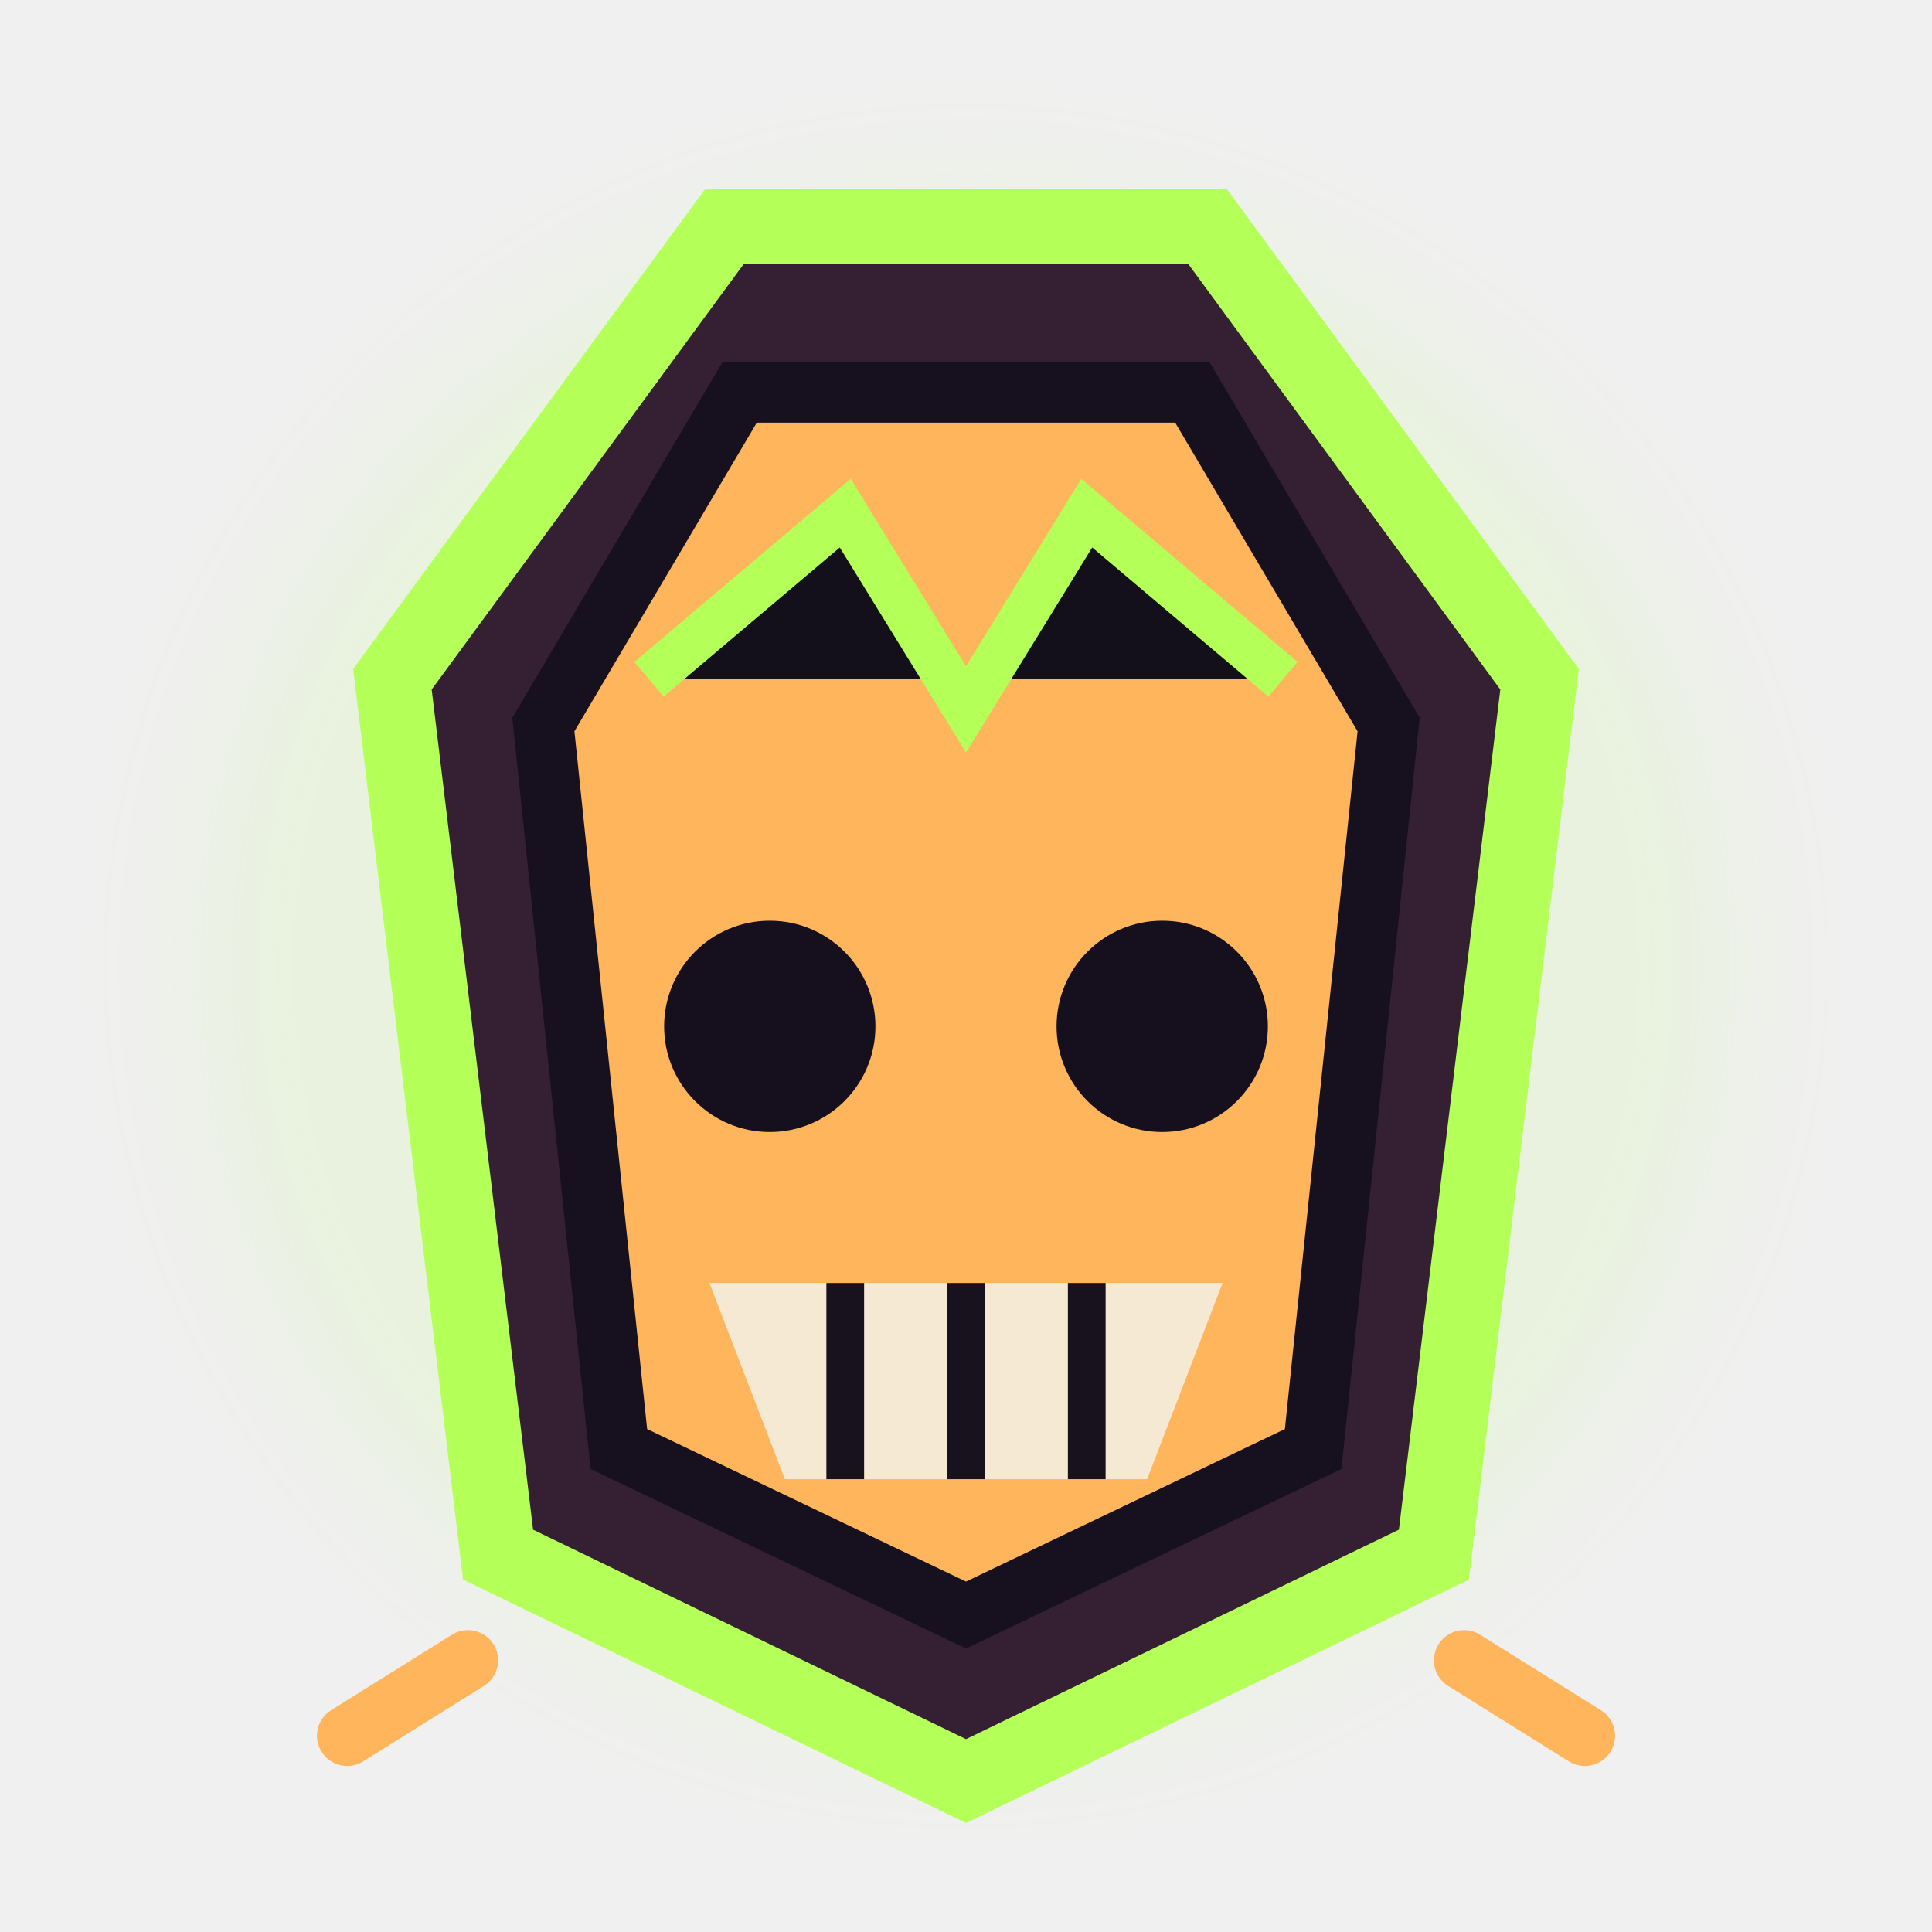
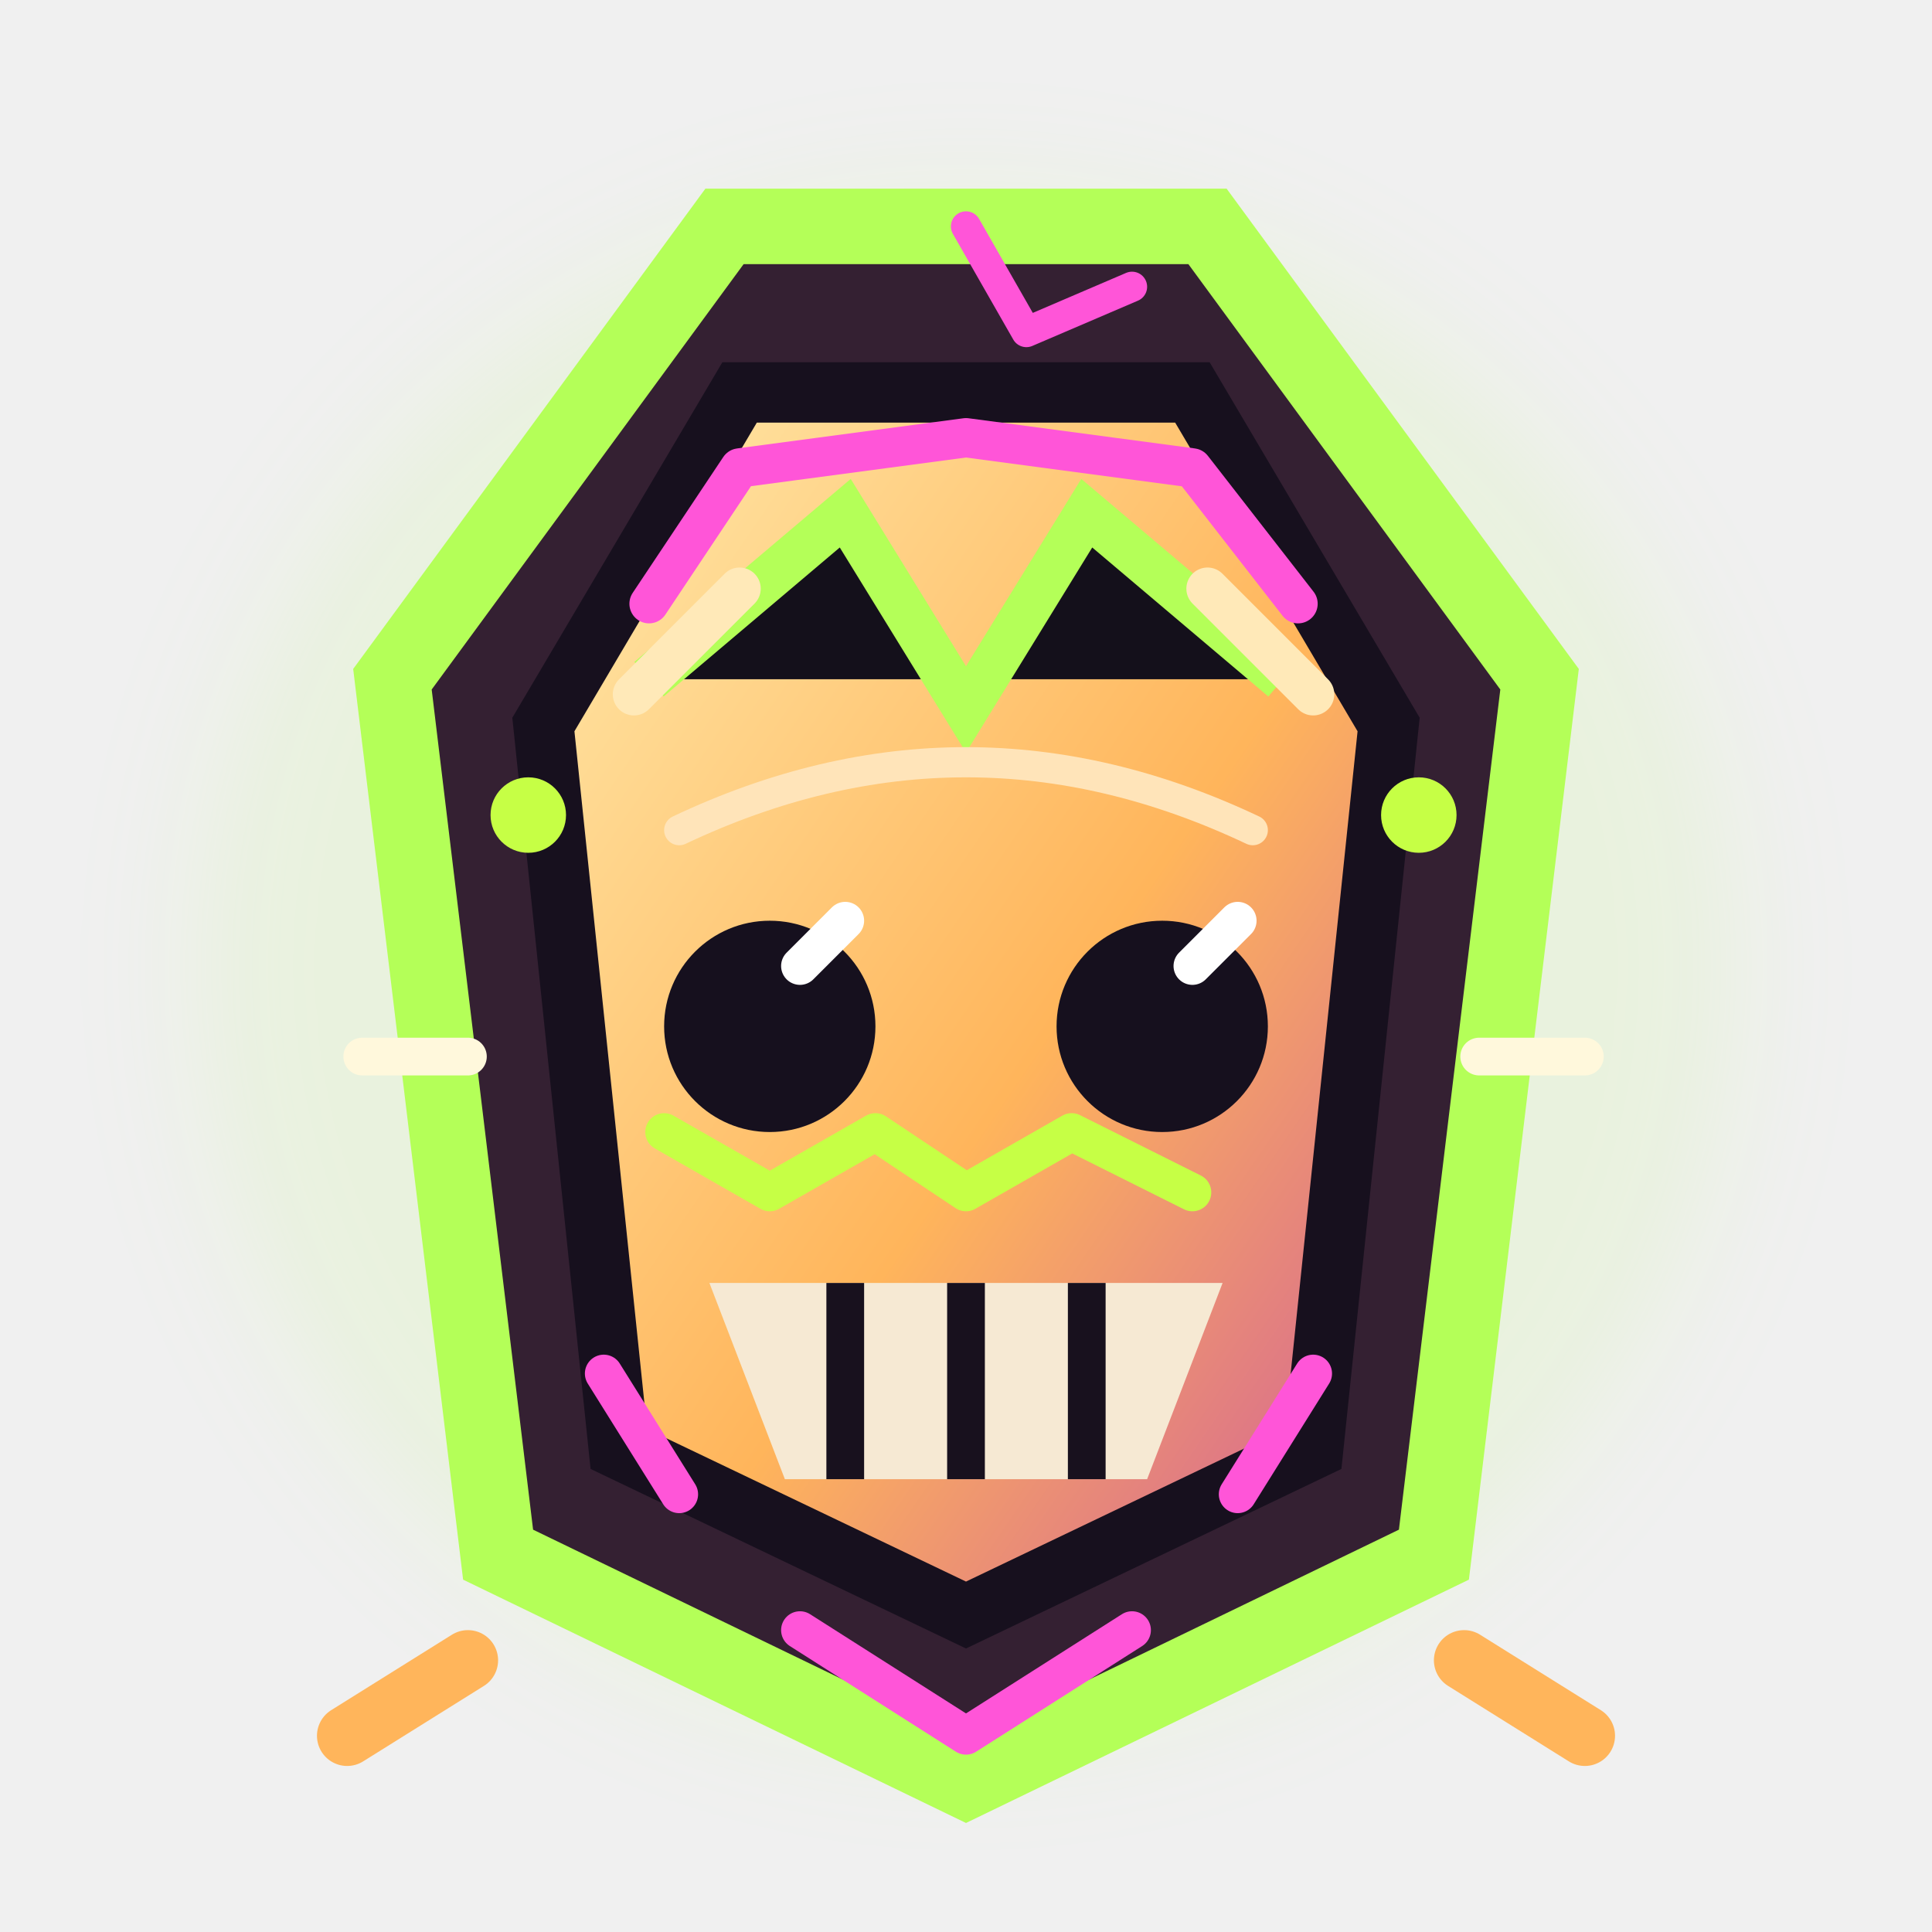
- <svg xmlns="http://www.w3.org/2000/svg" viewBox="0 0 128 128" role="img" aria-label="RATTLEPOP original dark neon mascot">
+ <svg xmlns="http://www.w3.org/2000/svg" viewBox="0 0 128 128" role="img" aria-labelledby="title desc">
  <defs>
    <filter id="glow">
      <feGaussianBlur stdDeviation="4" />
    </filter>
+     <linearGradient id="newMaterial" x1="0" y1="0" x2="1" y2="1">
+       <stop stop-color="#ffebad" />
+       <stop offset=".56" stop-color="#ffb55b" />
+       <stop offset="1" stop-color="#ce599a" />
+     </linearGradient>
  </defs>
  <circle cx="64" cy="64" r="51" fill="#b4ff58" opacity=".12" filter="url(#glow)" />
  <g id="mascot">
    <path d="M48 15h32l22 30-7 58-31 15-31-15-7-58Z" fill="#342032" stroke="#b4ff58" stroke-width="5" />
-     <path d="M49 26h30l13 22-5 48-23 11-23-11-5-48Z" fill="#ffb55b" stroke="#17101e" stroke-width="4" />
+     <path d="M49 26h30l13 22-5 48-23 11-23-11-5-48Z" fill="url(#newMaterial)" stroke="#17101e" stroke-width="4" />
    <path d="M43 45l13-11 8 13 8-13 13 11" fill="#14101b" stroke="#b4ff58" stroke-width="3" />
    <circle cx="51" cy="68" r="7" fill="#16101e" />
    <circle cx="77" cy="68" r="7" fill="#16101e" />
    <path d="M47 85h34l-5 13H52Z" fill="#f6e9d3" />
    <path d="M56 85v13m8-13v13m8-13v13" stroke="#18111e" stroke-width="2.5" />
    <path d="M31 110l-8 5m74-5 8 5" stroke="#ffb55b" stroke-width="4" stroke-linecap="round" />
+     <g id="remaster-details" stroke-linejoin="round" stroke-linecap="round">
+       <path d="m42 46 7-7m31 0 7 7" stroke="#ffe9b8" stroke-width="2.8" fill="none" />
+       <path d="M43 40 49 31l15-2 15 2 7 9" stroke="#ff55d8" stroke-width="2.6" fill="none" />
+       <path d="M45 55q19-9 38 0" fill="none" stroke="#ffe4b9" stroke-width="2" />
+       <path d="M44 75 51 79l7-4 6 4 7-4 8 4" fill="none" stroke="#c6ff45" stroke-width="2.5" />
+       <path d="m40 91 5 8m42-8-5 8M53 108l11 7 11-7" stroke="#ff55d8" stroke-width="2.5" fill="none" />
+       <circle cx="35" cy="54" r="2.5" fill="#c6ff45" />
+       <circle cx="94" cy="54" r="2.5" fill="#c6ff45" />
+       <path d="M24 70h7m67 0h7" stroke="#fff8dc" stroke-width="2.5" />
+       <path d="m53 64 3-3m23 3 3-3" stroke="#fff" stroke-width="2.5" />
+       <path d="M64 15l4 7 7-3" stroke="#ff55d8" fill="none" stroke-width="2" />
+     </g>
  </g>
</svg>
